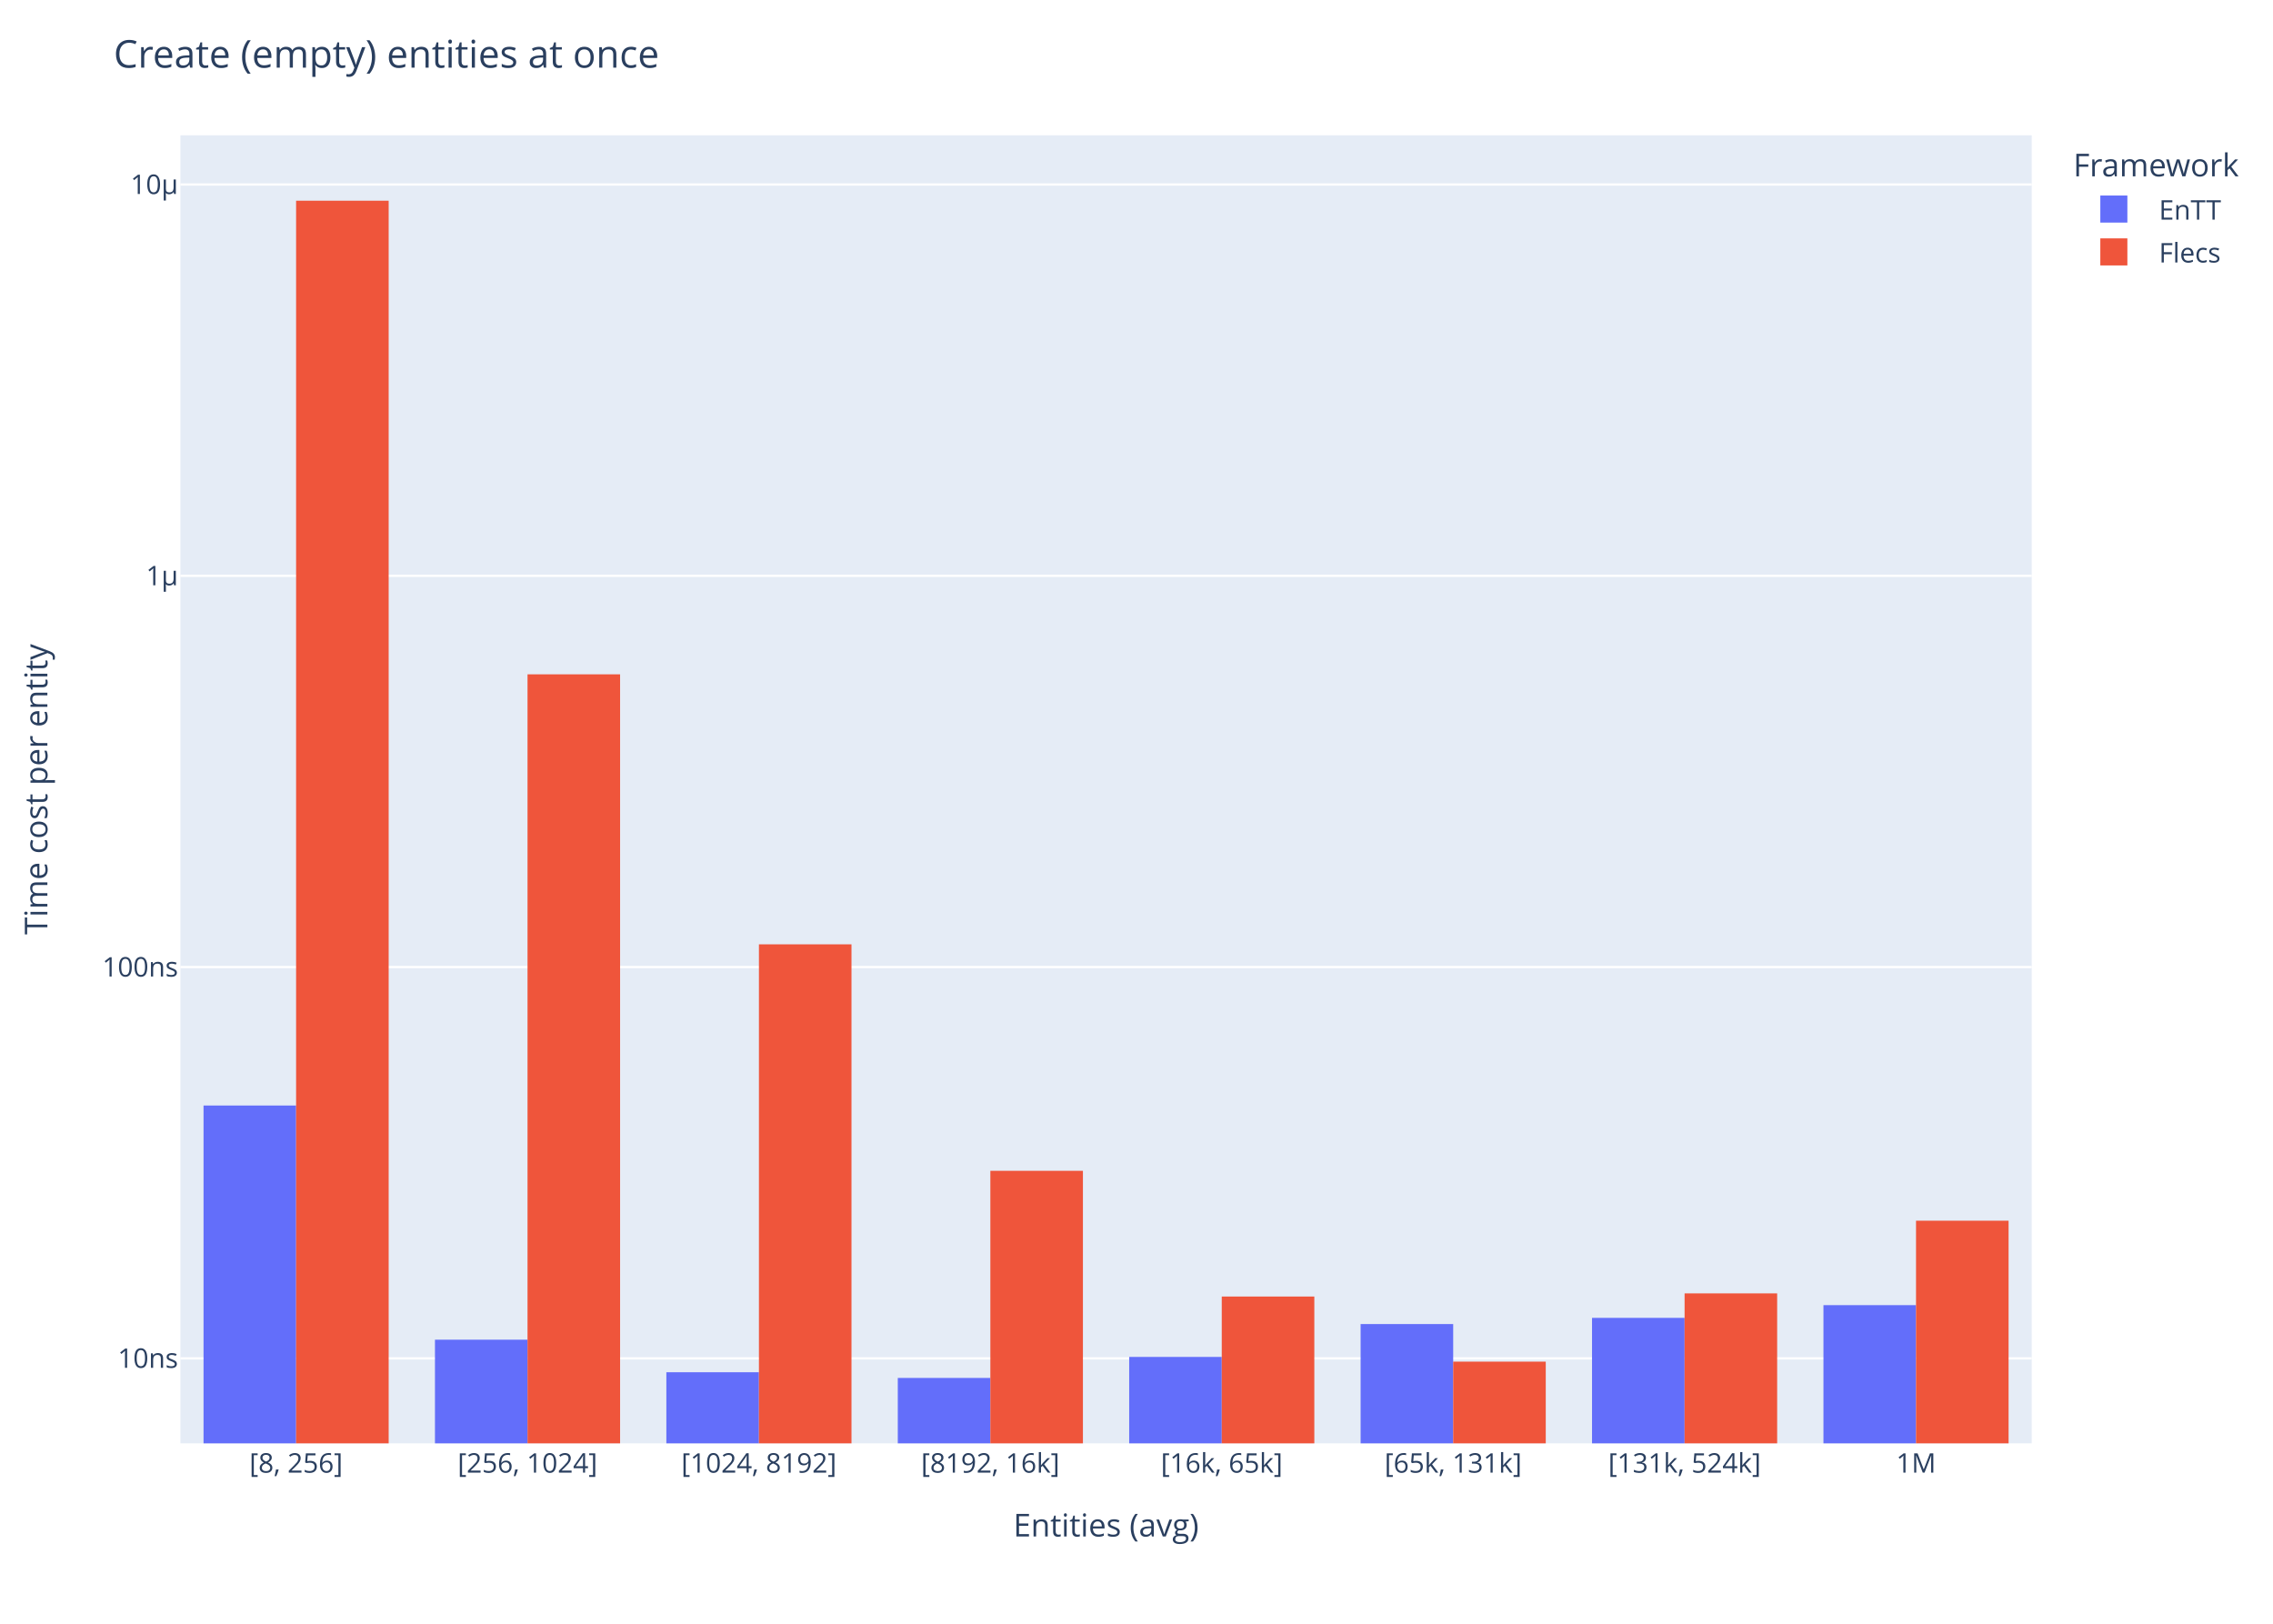
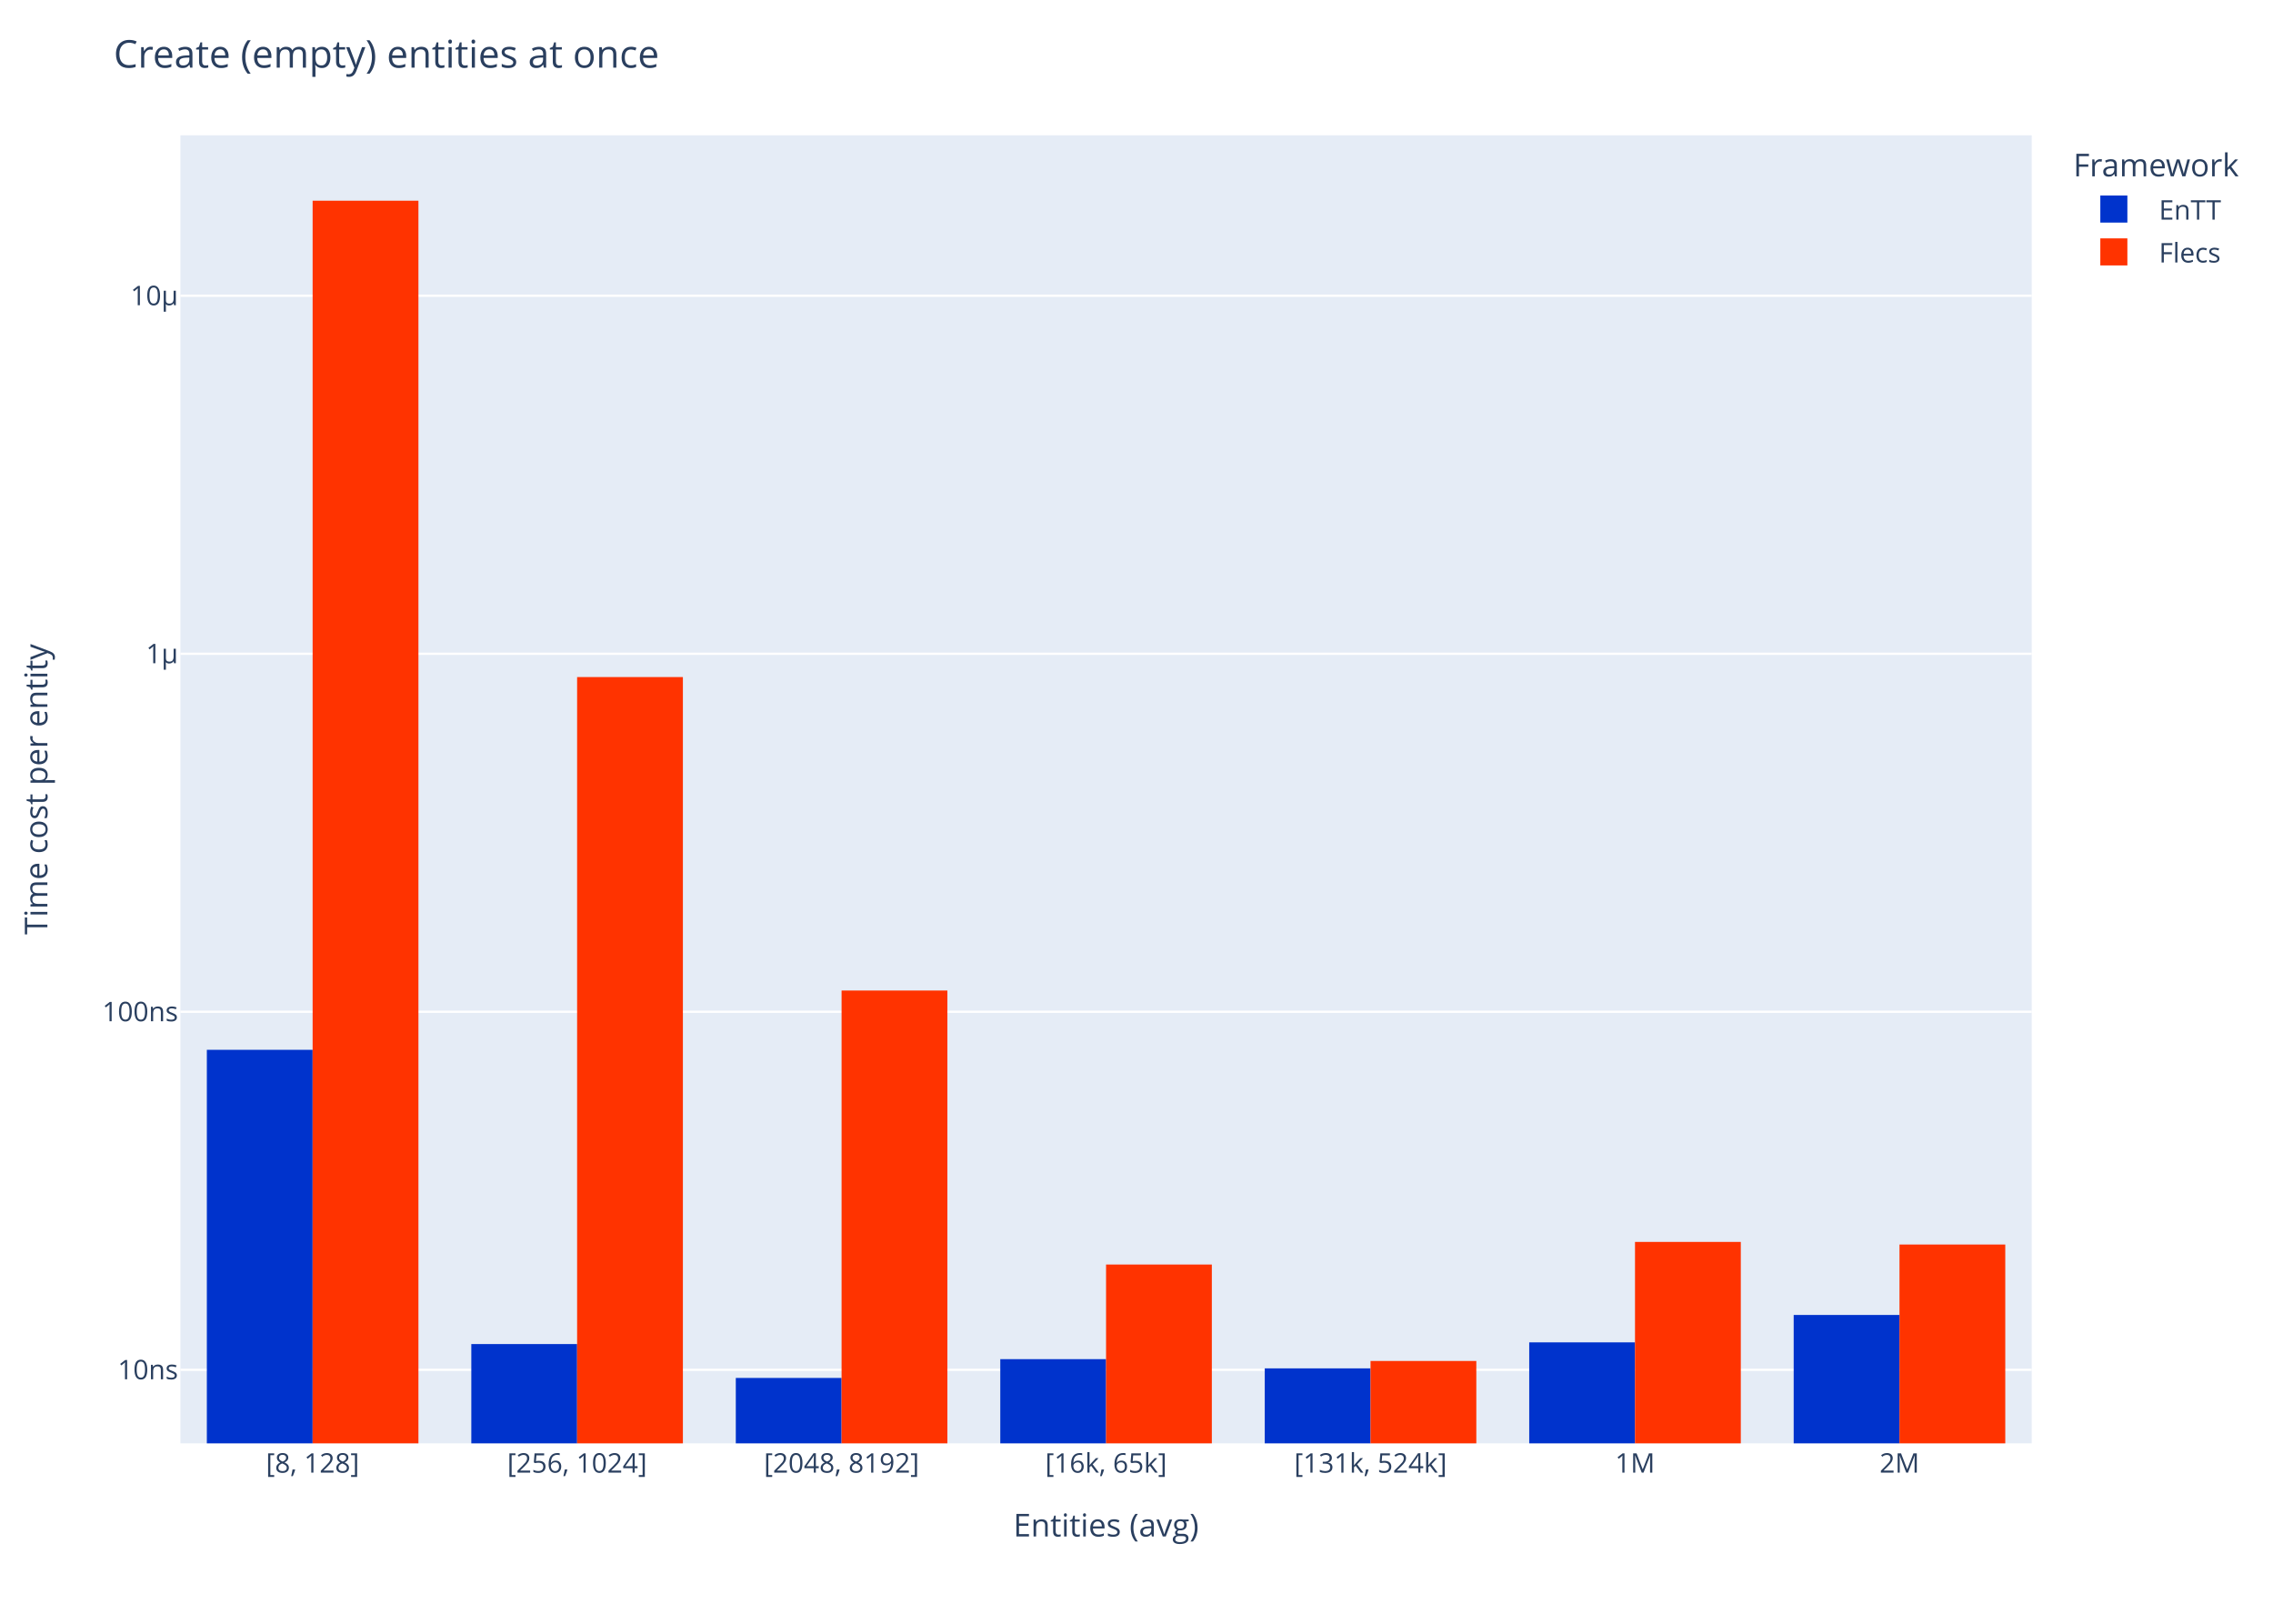
<svg xmlns="http://www.w3.org/2000/svg" class="main-svg" width="1008" height="720" style="" viewBox="0 0 1008 720">
  <rect x="0" y="0" width="1008" height="720" style="fill: rgb(255, 255, 255); fill-opacity: 1;" />
-   <defs id="defs-751c1d">
+   <defs id="defs-1c1841">
    <g class="clips">
-       <clipPath id="clip751c1dxyplot" class="plotclip">
+       <clipPath id="clip1c1841xyplot" class="plotclip">
        <rect width="821" height="580" />
      </clipPath>
-       <clipPath class="axesclip" id="clip751c1dx">
+       <clipPath class="axesclip" id="clip1c1841x">
        <rect x="80" y="0" width="821" height="720" />
      </clipPath>
-       <clipPath class="axesclip" id="clip751c1dy">
+       <clipPath class="axesclip" id="clip1c1841y">
        <rect x="0" y="60" width="1008" height="580" />
      </clipPath>
-       <clipPath class="axesclip" id="clip751c1dxy">
+       <clipPath class="axesclip" id="clip1c1841xy">
        <rect x="80" y="60" width="821" height="580" />
      </clipPath>
    </g>
    <g class="gradients" />
    <g class="patterns" />
  </defs>
  <g class="bglayer">
    <rect class="bg" x="80" y="60" width="821" height="580" style="fill: rgb(229, 236, 246); fill-opacity: 1; stroke-width: 0;" />
  </g>
  <g class="layer-below">
    <g class="imagelayer" />
    <g class="shapelayer" />
  </g>
  <g class="cartesianlayer">
    <g class="subplot xy">
      <g class="layer-subplot">
        <g class="shapelayer" />
        <g class="imagelayer" />
      </g>
      <g class="minor-gridlayer">
        <g class="x" />
        <g class="y" />
      </g>
      <g class="gridlayer">
        <g class="x" />
        <g class="y">
-           <path class="ygrid crisp" transform="translate(0,602.32)" d="M80,0h821" style="stroke: rgb(255, 255, 255); stroke-opacity: 1; stroke-width: 1px;" />
-           <path class="ygrid crisp" transform="translate(0,428.82)" d="M80,0h821" style="stroke: rgb(255, 255, 255); stroke-opacity: 1; stroke-width: 1px;" />
-           <path class="ygrid crisp" transform="translate(0,255.32)" d="M80,0h821" style="stroke: rgb(255, 255, 255); stroke-opacity: 1; stroke-width: 1px;" />
-           <path class="ygrid crisp" transform="translate(0,81.82)" d="M80,0h821" style="stroke: rgb(255, 255, 255); stroke-opacity: 1; stroke-width: 1px;" />
+           <path class="ygrid crisp" transform="translate(0,607.4)" d="M80,0h821" style="stroke: rgb(255, 255, 255); stroke-opacity: 1; stroke-width: 1px;" />
+           <path class="ygrid crisp" transform="translate(0,448.64)" d="M80,0h821" style="stroke: rgb(255, 255, 255); stroke-opacity: 1; stroke-width: 1px;" />
+           <path class="ygrid crisp" transform="translate(0,289.89)" d="M80,0h821" style="stroke: rgb(255, 255, 255); stroke-opacity: 1; stroke-width: 1px;" />
+           <path class="ygrid crisp" transform="translate(0,131.13)" d="M80,0h821" style="stroke: rgb(255, 255, 255); stroke-opacity: 1; stroke-width: 1px;" />
        </g>
      </g>
      <g class="zerolinelayer" />
      <path class="xlines-below" />
      <path class="ylines-below" />
      <g class="overlines-below" />
      <g class="xaxislayer-below" />
      <g class="yaxislayer-below" />
      <g class="overaxes-below" />
-       <g class="plot" transform="translate(80,60)" clip-path="url(#clip751c1dxyplot)">
+       <g class="plot" transform="translate(80,60)" clip-path="url(#clip1c1841xyplot)">
        <g class="barlayer mlayer">
          <g class="trace bars" style="opacity: 1;">
            <g class="points">
              <g class="point">
-                 <path d="M10.26,6090V430.2H51.31V6090Z" style="vector-effect: none; opacity: 1; stroke-width: 0px; fill: rgb(99, 110, 250); fill-opacity: 1;" />
-               </g>
-               <g class="point">
-                 <path d="M112.89,6090V534.05H153.94V6090Z" style="vector-effect: none; opacity: 1; stroke-width: 0px; fill: rgb(99, 110, 250); fill-opacity: 1;" />
-               </g>
-               <g class="point">
-                 <path d="M215.51,6090V548.48H256.56V6090Z" style="vector-effect: none; opacity: 1; stroke-width: 0px; fill: rgb(99, 110, 250); fill-opacity: 1;" />
-               </g>
-               <g class="point">
-                 <path d="M318.14,6090V551H359.19V6090Z" style="vector-effect: none; opacity: 1; stroke-width: 0px; fill: rgb(99, 110, 250); fill-opacity: 1;" />
-               </g>
-               <g class="point">
-                 <path d="M420.76,6090V541.68H461.81V6090Z" style="vector-effect: none; opacity: 1; stroke-width: 0px; fill: rgb(99, 110, 250); fill-opacity: 1;" />
-               </g>
-               <g class="point">
-                 <path d="M523.39,6090V527.12H564.44V6090Z" style="vector-effect: none; opacity: 1; stroke-width: 0px; fill: rgb(99, 110, 250); fill-opacity: 1;" />
-               </g>
-               <g class="point">
-                 <path d="M626.01,6090V524.37H667.06V6090Z" style="vector-effect: none; opacity: 1; stroke-width: 0px; fill: rgb(99, 110, 250); fill-opacity: 1;" />
-               </g>
-               <g class="point">
-                 <path d="M728.64,6090V518.72H769.69V6090Z" style="vector-effect: none; opacity: 1; stroke-width: 0px; fill: rgb(99, 110, 250); fill-opacity: 1;" />
+                 <path d="M11.73,6090V405.5H58.64V6090Z" style="vector-effect: none; opacity: 1; stroke-width: 0px; fill: rgb(0, 51, 204); fill-opacity: 1;" />
+               </g>
+               <g class="point">
+                 <path d="M129.01,6090V535.97H175.93V6090Z" style="vector-effect: none; opacity: 1; stroke-width: 0px; fill: rgb(0, 51, 204); fill-opacity: 1;" />
+               </g>
+               <g class="point">
+                 <path d="M246.3,6090V551H293.21V6090Z" style="vector-effect: none; opacity: 1; stroke-width: 0px; fill: rgb(0, 51, 204); fill-opacity: 1;" />
+               </g>
+               <g class="point">
+                 <path d="M363.59,6090V542.69H410.5V6090Z" style="vector-effect: none; opacity: 1; stroke-width: 0px; fill: rgb(0, 51, 204); fill-opacity: 1;" />
+               </g>
+               <g class="point">
+                 <path d="M480.87,6090V546.76H527.79V6090Z" style="vector-effect: none; opacity: 1; stroke-width: 0px; fill: rgb(0, 51, 204); fill-opacity: 1;" />
+               </g>
+               <g class="point">
+                 <path d="M598.16,6090V535.24H645.07V6090Z" style="vector-effect: none; opacity: 1; stroke-width: 0px; fill: rgb(0, 51, 204); fill-opacity: 1;" />
+               </g>
+               <g class="point">
+                 <path d="M715.44,6090V523.09H762.36V6090Z" style="vector-effect: none; opacity: 1; stroke-width: 0px; fill: rgb(0, 51, 204); fill-opacity: 1;" />
              </g>
            </g>
          </g>
          <g class="trace bars" style="opacity: 1;">
            <g class="points">
              <g class="point">
-                 <path d="M51.31,6090V29H92.36V6090Z" style="vector-effect: none; opacity: 1; stroke-width: 0px; fill: rgb(239, 85, 59); fill-opacity: 1;" />
-               </g>
-               <g class="point">
-                 <path d="M153.94,6090V239.02H194.99V6090Z" style="vector-effect: none; opacity: 1; stroke-width: 0px; fill: rgb(239, 85, 59); fill-opacity: 1;" />
-               </g>
-               <g class="point">
-                 <path d="M256.56,6090V358.74H297.61V6090Z" style="vector-effect: none; opacity: 1; stroke-width: 0px; fill: rgb(239, 85, 59); fill-opacity: 1;" />
-               </g>
-               <g class="point">
-                 <path d="M359.19,6090V459.17H400.24V6090Z" style="vector-effect: none; opacity: 1; stroke-width: 0px; fill: rgb(239, 85, 59); fill-opacity: 1;" />
-               </g>
-               <g class="point">
-                 <path d="M461.81,6090V514.92H502.86V6090Z" style="vector-effect: none; opacity: 1; stroke-width: 0px; fill: rgb(239, 85, 59); fill-opacity: 1;" />
-               </g>
-               <g class="point">
-                 <path d="M564.44,6090V543.79H605.49V6090Z" style="vector-effect: none; opacity: 1; stroke-width: 0px; fill: rgb(239, 85, 59); fill-opacity: 1;" />
-               </g>
-               <g class="point">
-                 <path d="M667.06,6090V513.51H708.11V6090Z" style="vector-effect: none; opacity: 1; stroke-width: 0px; fill: rgb(239, 85, 59); fill-opacity: 1;" />
-               </g>
-               <g class="point">
-                 <path d="M769.69,6090V481.29H810.74V6090Z" style="vector-effect: none; opacity: 1; stroke-width: 0px; fill: rgb(239, 85, 59); fill-opacity: 1;" />
+                 <path d="M58.64,6090V29H105.56V6090Z" style="vector-effect: none; opacity: 1; stroke-width: 0px; fill: rgb(255, 51, 0); fill-opacity: 1;" />
+               </g>
+               <g class="point">
+                 <path d="M175.93,6090V240.22H222.84V6090Z" style="vector-effect: none; opacity: 1; stroke-width: 0px; fill: rgb(255, 51, 0); fill-opacity: 1;" />
+               </g>
+               <g class="point">
+                 <path d="M293.21,6090V379.21H340.13V6090Z" style="vector-effect: none; opacity: 1; stroke-width: 0px; fill: rgb(255, 51, 0); fill-opacity: 1;" />
+               </g>
+               <g class="point">
+                 <path d="M410.5,6090V500.72H457.41V6090Z" style="vector-effect: none; opacity: 1; stroke-width: 0px; fill: rgb(255, 51, 0); fill-opacity: 1;" />
+               </g>
+               <g class="point">
+                 <path d="M527.79,6090V543.49H574.7V6090Z" style="vector-effect: none; opacity: 1; stroke-width: 0px; fill: rgb(255, 51, 0); fill-opacity: 1;" />
+               </g>
+               <g class="point">
+                 <path d="M645.07,6090V490.69H691.99V6090Z" style="vector-effect: none; opacity: 1; stroke-width: 0px; fill: rgb(255, 51, 0); fill-opacity: 1;" />
+               </g>
+               <g class="point">
+                 <path d="M762.36,6090V491.84H809.27V6090Z" style="vector-effect: none; opacity: 1; stroke-width: 0px; fill: rgb(255, 51, 0); fill-opacity: 1;" />
              </g>
            </g>
          </g>
        </g>
      </g>
      <g class="overplot" />
      <path class="xlines-above crisp" d="M0,0" style="fill: none;" />
      <path class="ylines-above crisp" d="M0,0" style="fill: none;" />
      <g class="overlines-above" />
      <g class="xaxislayer-above">
        <g class="xtick">
-           <text text-anchor="middle" x="0" y="653" transform="translate(131.31,0)" style="font-family: 'Open Sans', verdana, arial, sans-serif; font-size: 12px; fill: rgb(42, 63, 95); fill-opacity: 1; white-space: pre; opacity: 1;">[8, 256]</text>
-         </g>
-         <g class="xtick">
-           <text text-anchor="middle" x="0" y="653" transform="translate(233.94,0)" style="font-family: 'Open Sans', verdana, arial, sans-serif; font-size: 12px; fill: rgb(42, 63, 95); fill-opacity: 1; white-space: pre; opacity: 1;">[256, 1024]</text>
-         </g>
-         <g class="xtick">
-           <text text-anchor="middle" x="0" y="653" transform="translate(336.56,0)" style="font-family: 'Open Sans', verdana, arial, sans-serif; font-size: 12px; fill: rgb(42, 63, 95); fill-opacity: 1; white-space: pre; opacity: 1;">[1024, 8192]</text>
-         </g>
-         <g class="xtick">
-           <text text-anchor="middle" x="0" y="653" transform="translate(439.19,0)" style="font-family: 'Open Sans', verdana, arial, sans-serif; font-size: 12px; fill: rgb(42, 63, 95); fill-opacity: 1; white-space: pre; opacity: 1;">[8192, 16k]</text>
-         </g>
-         <g class="xtick">
-           <text text-anchor="middle" x="0" y="653" transform="translate(541.81,0)" style="font-family: 'Open Sans', verdana, arial, sans-serif; font-size: 12px; fill: rgb(42, 63, 95); fill-opacity: 1; white-space: pre; opacity: 1;">[16k, 65k]</text>
-         </g>
-         <g class="xtick">
-           <text text-anchor="middle" x="0" y="653" transform="translate(644.44,0)" style="font-family: 'Open Sans', verdana, arial, sans-serif; font-size: 12px; fill: rgb(42, 63, 95); fill-opacity: 1; white-space: pre; opacity: 1;">[65k, 131k]</text>
-         </g>
-         <g class="xtick">
-           <text text-anchor="middle" x="0" y="653" transform="translate(747.06,0)" style="font-family: 'Open Sans', verdana, arial, sans-serif; font-size: 12px; fill: rgb(42, 63, 95); fill-opacity: 1; white-space: pre; opacity: 1;">[131k, 524k]</text>
-         </g>
-         <g class="xtick">
-           <text text-anchor="middle" x="0" y="653" transform="translate(849.69,0)" style="font-family: 'Open Sans', verdana, arial, sans-serif; font-size: 12px; fill: rgb(42, 63, 95); fill-opacity: 1; white-space: pre; opacity: 1;">1M</text>
+           <text text-anchor="middle" x="0" y="653" transform="translate(138.64,0)" style="font-family: 'Open Sans', verdana, arial, sans-serif; font-size: 12px; fill: rgb(42, 63, 95); fill-opacity: 1; white-space: pre; opacity: 1;">[8, 128]</text>
+         </g>
+         <g class="xtick">
+           <text text-anchor="middle" x="0" y="653" transform="translate(255.93,0)" style="font-family: 'Open Sans', verdana, arial, sans-serif; font-size: 12px; fill: rgb(42, 63, 95); fill-opacity: 1; white-space: pre; opacity: 1;">[256, 1024]</text>
+         </g>
+         <g class="xtick">
+           <text text-anchor="middle" x="0" y="653" transform="translate(373.21,0)" style="font-family: 'Open Sans', verdana, arial, sans-serif; font-size: 12px; fill: rgb(42, 63, 95); fill-opacity: 1; white-space: pre; opacity: 1;">[2048, 8192]</text>
+         </g>
+         <g class="xtick">
+           <text text-anchor="middle" x="0" y="653" transform="translate(490.5,0)" style="font-family: 'Open Sans', verdana, arial, sans-serif; font-size: 12px; fill: rgb(42, 63, 95); fill-opacity: 1; white-space: pre; opacity: 1;">[16k, 65k]</text>
+         </g>
+         <g class="xtick">
+           <text text-anchor="middle" x="0" y="653" transform="translate(607.79,0)" style="font-family: 'Open Sans', verdana, arial, sans-serif; font-size: 12px; fill: rgb(42, 63, 95); fill-opacity: 1; white-space: pre; opacity: 1;">[131k, 524k]</text>
+         </g>
+         <g class="xtick">
+           <text text-anchor="middle" x="0" y="653" transform="translate(725.07,0)" style="font-family: 'Open Sans', verdana, arial, sans-serif; font-size: 12px; fill: rgb(42, 63, 95); fill-opacity: 1; white-space: pre; opacity: 1;">1M</text>
+         </g>
+         <g class="xtick">
+           <text text-anchor="middle" x="0" y="653" transform="translate(842.36,0)" style="font-family: 'Open Sans', verdana, arial, sans-serif; font-size: 12px; fill: rgb(42, 63, 95); fill-opacity: 1; white-space: pre; opacity: 1;">2M</text>
        </g>
      </g>
      <g class="yaxislayer-above">
        <g class="ytick">
-           <text text-anchor="end" x="79" y="4.2" transform="translate(0,602.32)" style="font-family: 'Open Sans', verdana, arial, sans-serif; font-size: 12px; fill: rgb(42, 63, 95); fill-opacity: 1; white-space: pre; opacity: 1;">10ns</text>
-         </g>
-         <g class="ytick">
-           <text text-anchor="end" x="79" y="4.2" style="font-family: 'Open Sans', verdana, arial, sans-serif; font-size: 12px; fill: rgb(42, 63, 95); fill-opacity: 1; white-space: pre; opacity: 1;" transform="translate(0,428.82)">100ns</text>
-         </g>
-         <g class="ytick">
-           <text text-anchor="end" x="79" y="4.2" style="font-family: 'Open Sans', verdana, arial, sans-serif; font-size: 12px; fill: rgb(42, 63, 95); fill-opacity: 1; white-space: pre; opacity: 1;" transform="translate(0,255.32)">1µ</text>
-         </g>
-         <g class="ytick">
-           <text text-anchor="end" x="79" y="4.2" style="font-family: 'Open Sans', verdana, arial, sans-serif; font-size: 12px; fill: rgb(42, 63, 95); fill-opacity: 1; white-space: pre; opacity: 1;" transform="translate(0,81.82)">10µ</text>
+           <text text-anchor="end" x="79" y="4.2" transform="translate(0,607.4)" style="font-family: 'Open Sans', verdana, arial, sans-serif; font-size: 12px; fill: rgb(42, 63, 95); fill-opacity: 1; white-space: pre; opacity: 1;">10ns</text>
+         </g>
+         <g class="ytick">
+           <text text-anchor="end" x="79" y="4.2" style="font-family: 'Open Sans', verdana, arial, sans-serif; font-size: 12px; fill: rgb(42, 63, 95); fill-opacity: 1; white-space: pre; opacity: 1;" transform="translate(0,448.64)">100ns</text>
+         </g>
+         <g class="ytick">
+           <text text-anchor="end" x="79" y="4.2" style="font-family: 'Open Sans', verdana, arial, sans-serif; font-size: 12px; fill: rgb(42, 63, 95); fill-opacity: 1; white-space: pre; opacity: 1;" transform="translate(0,289.89)">1µ</text>
+         </g>
+         <g class="ytick">
+           <text text-anchor="end" x="79" y="4.2" style="font-family: 'Open Sans', verdana, arial, sans-serif; font-size: 12px; fill: rgb(42, 63, 95); fill-opacity: 1; white-space: pre; opacity: 1;" transform="translate(0,131.13)">10µ</text>
        </g>
      </g>
      <g class="overaxes-above" />
    </g>
  </g>
  <g class="polarlayer" />
  <g class="smithlayer" />
  <g class="ternarylayer" />
  <g class="geolayer" />
  <g class="funnelarealayer" />
  <g class="pielayer" />
  <g class="iciclelayer" />
  <g class="treemaplayer" />
  <g class="sunburstlayer" />
  <g class="glimages" />
-   <defs id="topdefs-751c1d">
+   <defs id="topdefs-1c1841">
    <g class="clips" />
-     <clipPath id="legend751c1d">
+     <clipPath id="legend1c1841">
      <rect width="79" height="67" x="0" y="0" />
    </clipPath>
  </defs>
  <g class="layer-above">
    <g class="imagelayer" />
    <g class="shapelayer" />
  </g>
  <g class="infolayer">
    <g class="legend" pointer-events="all" transform="translate(917.42,60)">
      <rect class="bg" shape-rendering="crispEdges" width="79" height="67" x="0" y="0" style="stroke: rgb(68, 68, 68); stroke-opacity: 1; fill: rgb(255, 255, 255); fill-opacity: 1; stroke-width: 0px;" />
-       <g class="scrollbox" transform="" clip-path="url(#legend751c1d)">
+       <g class="scrollbox" transform="" clip-path="url(#legend1c1841)">
        <text class="legendtitletext" text-anchor="start" x="2" y="18.2" style="font-family: 'Open Sans', verdana, arial, sans-serif; font-size: 14px; fill: rgb(42, 63, 95); fill-opacity: 1; white-space: pre;">Framework</text>
        <g class="groups" transform="">
          <g class="traces" transform="translate(0,32.7)" style="opacity: 1;">
            <text class="legendtext" text-anchor="start" x="40" y="4.68" style="font-family: 'Open Sans', verdana, arial, sans-serif; font-size: 12px; fill: rgb(42, 63, 95); fill-opacity: 1; white-space: pre;">EnTT</text>
            <g class="layers" style="opacity: 1;">
              <g class="legendfill" />
              <g class="legendlines" />
              <g class="legendsymbols">
                <g class="legendpoints">
-                   <path class="legendundefined" d="M6,6H-6V-6H6Z" transform="translate(20,0)" style="stroke-width: 0px; fill: rgb(99, 110, 250); fill-opacity: 1;" />
+                   <path class="legendundefined" d="M6,6H-6V-6H6Z" transform="translate(20,0)" style="stroke-width: 0px; fill: rgb(0, 51, 204); fill-opacity: 1;" />
                </g>
              </g>
            </g>
            <rect class="legendtoggle" x="0" y="-9.5" width="67.688" height="19" style="fill: rgb(0, 0, 0); fill-opacity: 0;" />
          </g>
        </g>
        <g class="groups" transform="">
          <g class="traces" transform="translate(0,51.7)" style="opacity: 1;">
            <text class="legendtext" text-anchor="start" x="40" y="4.68" style="font-family: 'Open Sans', verdana, arial, sans-serif; font-size: 12px; fill: rgb(42, 63, 95); fill-opacity: 1; white-space: pre;">Flecs</text>
            <g class="layers" style="opacity: 1;">
              <g class="legendfill" />
              <g class="legendlines" />
              <g class="legendsymbols">
                <g class="legendpoints">
-                   <path class="legendundefined" d="M6,6H-6V-6H6Z" transform="translate(20,0)" style="stroke-width: 0px; fill: rgb(239, 85, 59); fill-opacity: 1;" />
+                   <path class="legendundefined" d="M6,6H-6V-6H6Z" transform="translate(20,0)" style="stroke-width: 0px; fill: rgb(255, 51, 0); fill-opacity: 1;" />
                </g>
              </g>
            </g>
            <rect class="legendtoggle" x="0" y="-9.5" width="67.688" height="19" style="fill: rgb(0, 0, 0); fill-opacity: 0;" />
          </g>
        </g>
      </g>
      <rect class="scrollbar" rx="20" ry="3" width="0" height="0" x="0" y="0" style="fill: rgb(128, 139, 164); fill-opacity: 1;" />
    </g>
    <g class="g-gtitle">
      <text class="gtitle" x="50.4" y="30" text-anchor="start" dy="0em" style="font-family: 'Open Sans', verdana, arial, sans-serif; font-size: 17px; fill: rgb(42, 63, 95); opacity: 1; font-weight: normal; white-space: pre;">Create (empty) entities at once</text>
    </g>
    <g class="g-xtitle">
      <text class="xtitle" x="490.5" y="681.3" text-anchor="middle" style="font-family: 'Open Sans', verdana, arial, sans-serif; font-size: 14px; fill: rgb(42, 63, 95); opacity: 1; font-weight: normal; white-space: pre;">Entities (avg)</text>
    </g>
    <g class="g-ytitle">
      <text class="ytitle" transform="rotate(-90,21.0125,350)" x="21.013" y="350" text-anchor="middle" style="font-family: 'Open Sans', verdana, arial, sans-serif; font-size: 14px; fill: rgb(42, 63, 95); opacity: 1; font-weight: normal; white-space: pre;">Time cost per entity</text>
    </g>
  </g>
</svg>
